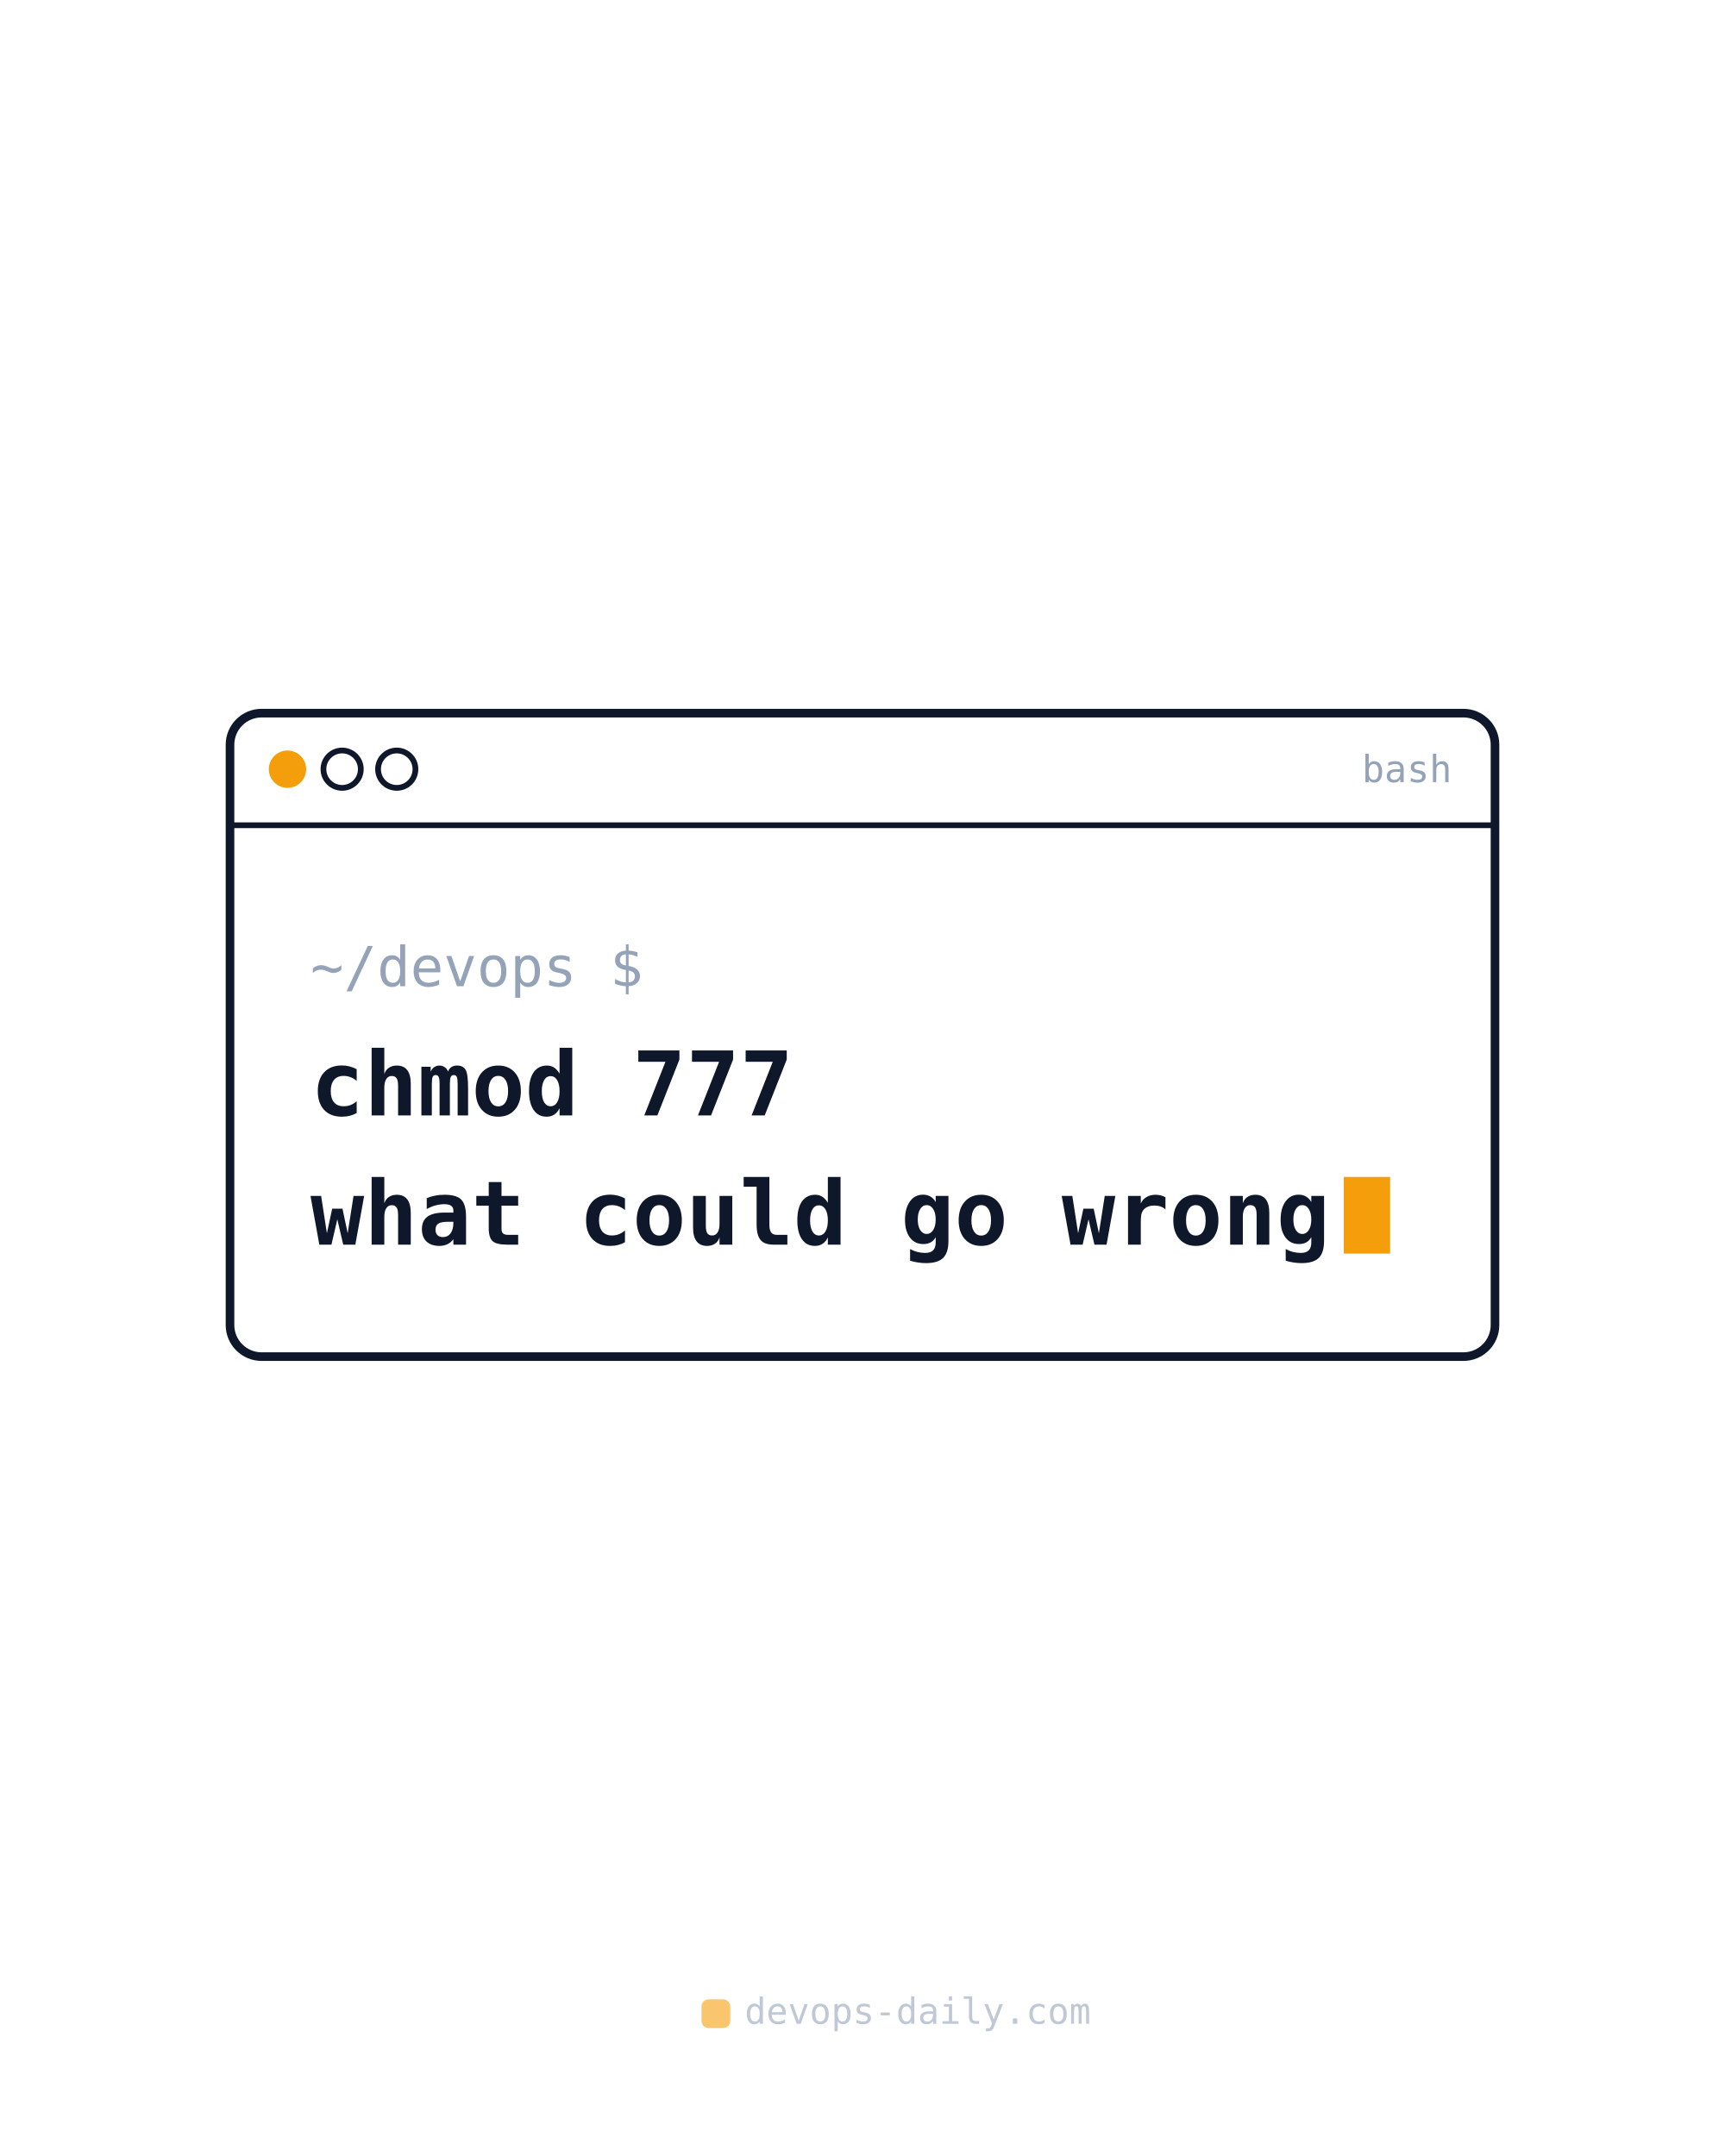
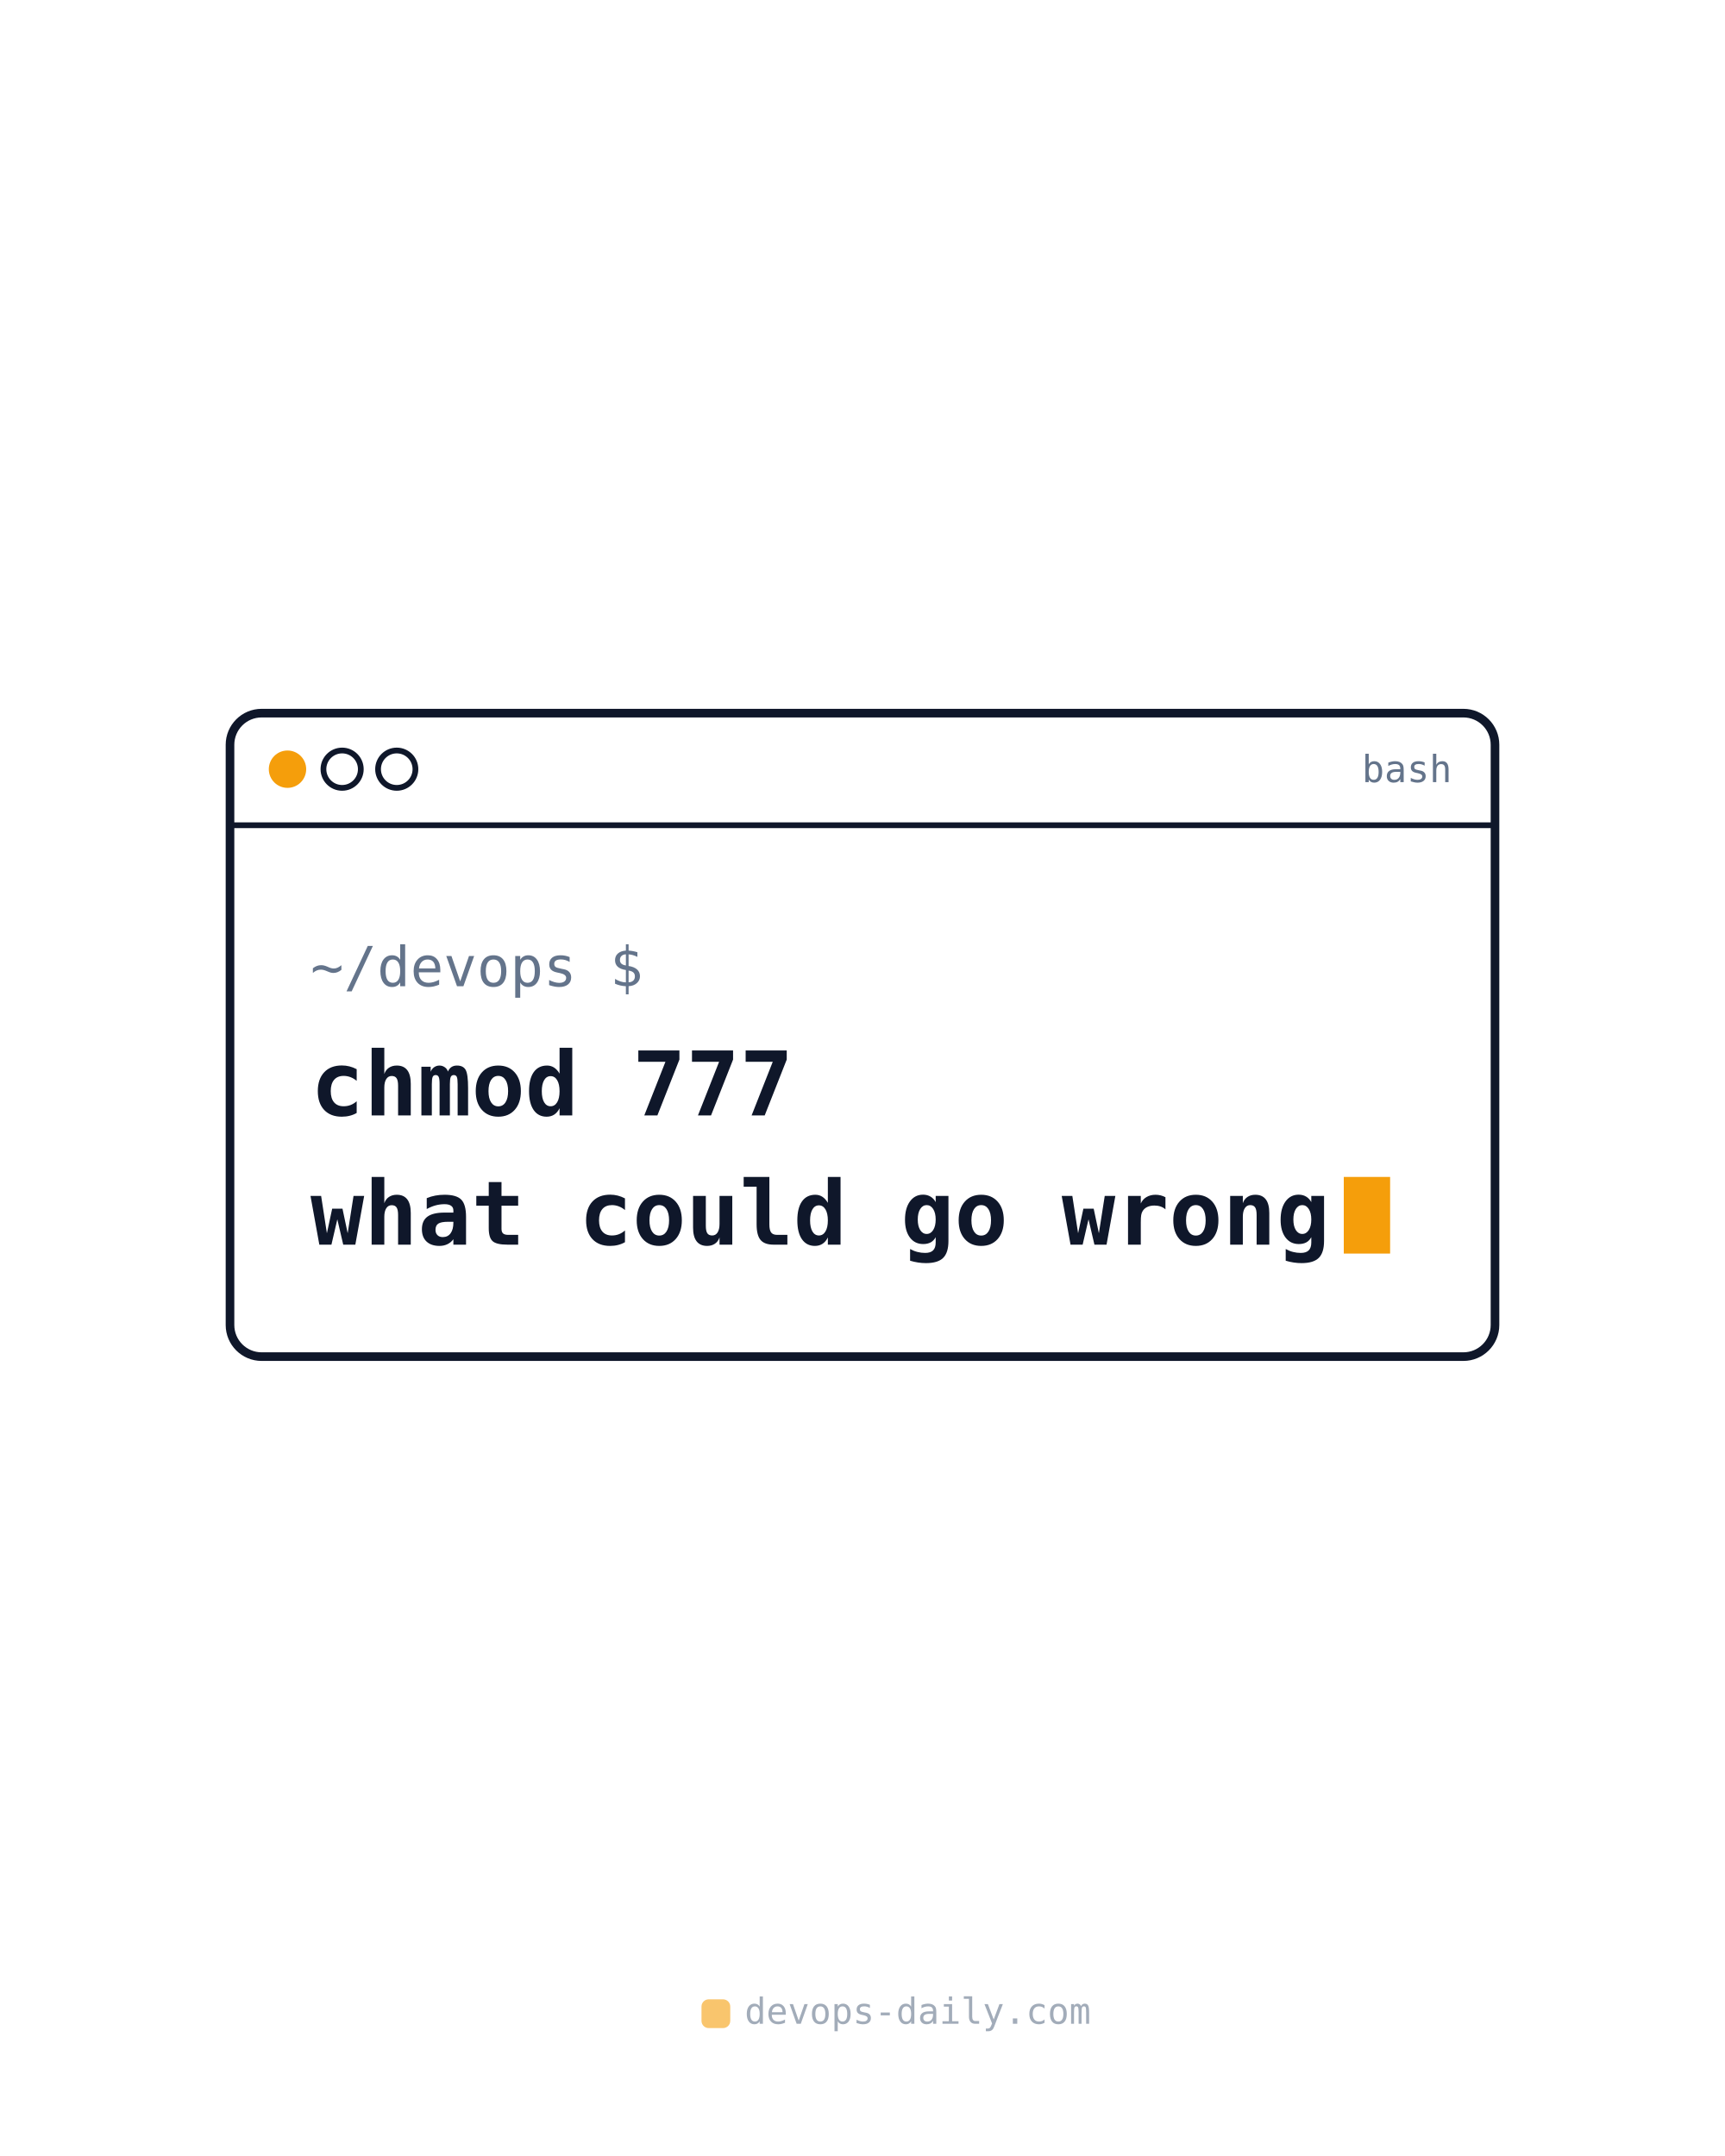
<svg xmlns="http://www.w3.org/2000/svg" width="1200" height="1500" viewBox="0 0 1200 1500">
  <rect x="160" y="496.15" width="880" height="447.7" rx="22" fill="none" stroke="#0f172a" stroke-width="6" />
  <line x1="160" y1="574.15" x2="1040" y2="574.15" stroke="#0f172a" stroke-width="4" />
  <circle cx="200" cy="535.15" r="13" fill="#f59e0b" />
  <circle cx="238" cy="535.15" r="13" fill="none" stroke="#0f172a" stroke-width="4" />
  <circle cx="276" cy="535.15" r="13" fill="none" stroke="#0f172a" stroke-width="4" />
-   <text x="1010" y="544.15" text-anchor="end" font-family="monospace" font-size="26" fill="#94a3b8">bash</text>
-   <text x="216" y="686.15" font-family="monospace" font-size="38.44" fill="#94a3b8">~/devops $</text>
+   <text x="1010" y="544.15" text-anchor="end" font-family="monospace" font-size="26" fill="#64748b">bash</text>
+   <text x="216" y="686.15" font-family="monospace" font-size="38.44" fill="#64748b">~/devops $</text>
  <text x="216" y="776.05" font-family="monospace" font-weight="700" font-size="62" fill="#0f172a">chmod 777</text>
  <text x="216" y="865.95" font-family="monospace" font-weight="700" font-size="62" fill="#0f172a">what could go wrong</text>
  <rect x="934.8" y="818.83" width="32.24" height="53.32" fill="#f59e0b" />
  <g opacity="0.6">
    <rect x="488" y="1391" width="20" height="20" rx="5" fill="#f59e0b" />
-     <text x="518" y="1408" font-family="monospace" font-size="25" fill="#94a3b8">devops-daily.com</text>
+     <text x="518" y="1408" font-family="monospace" font-size="25" fill="#64748b">devops-daily.com</text>
  </g>
</svg>
